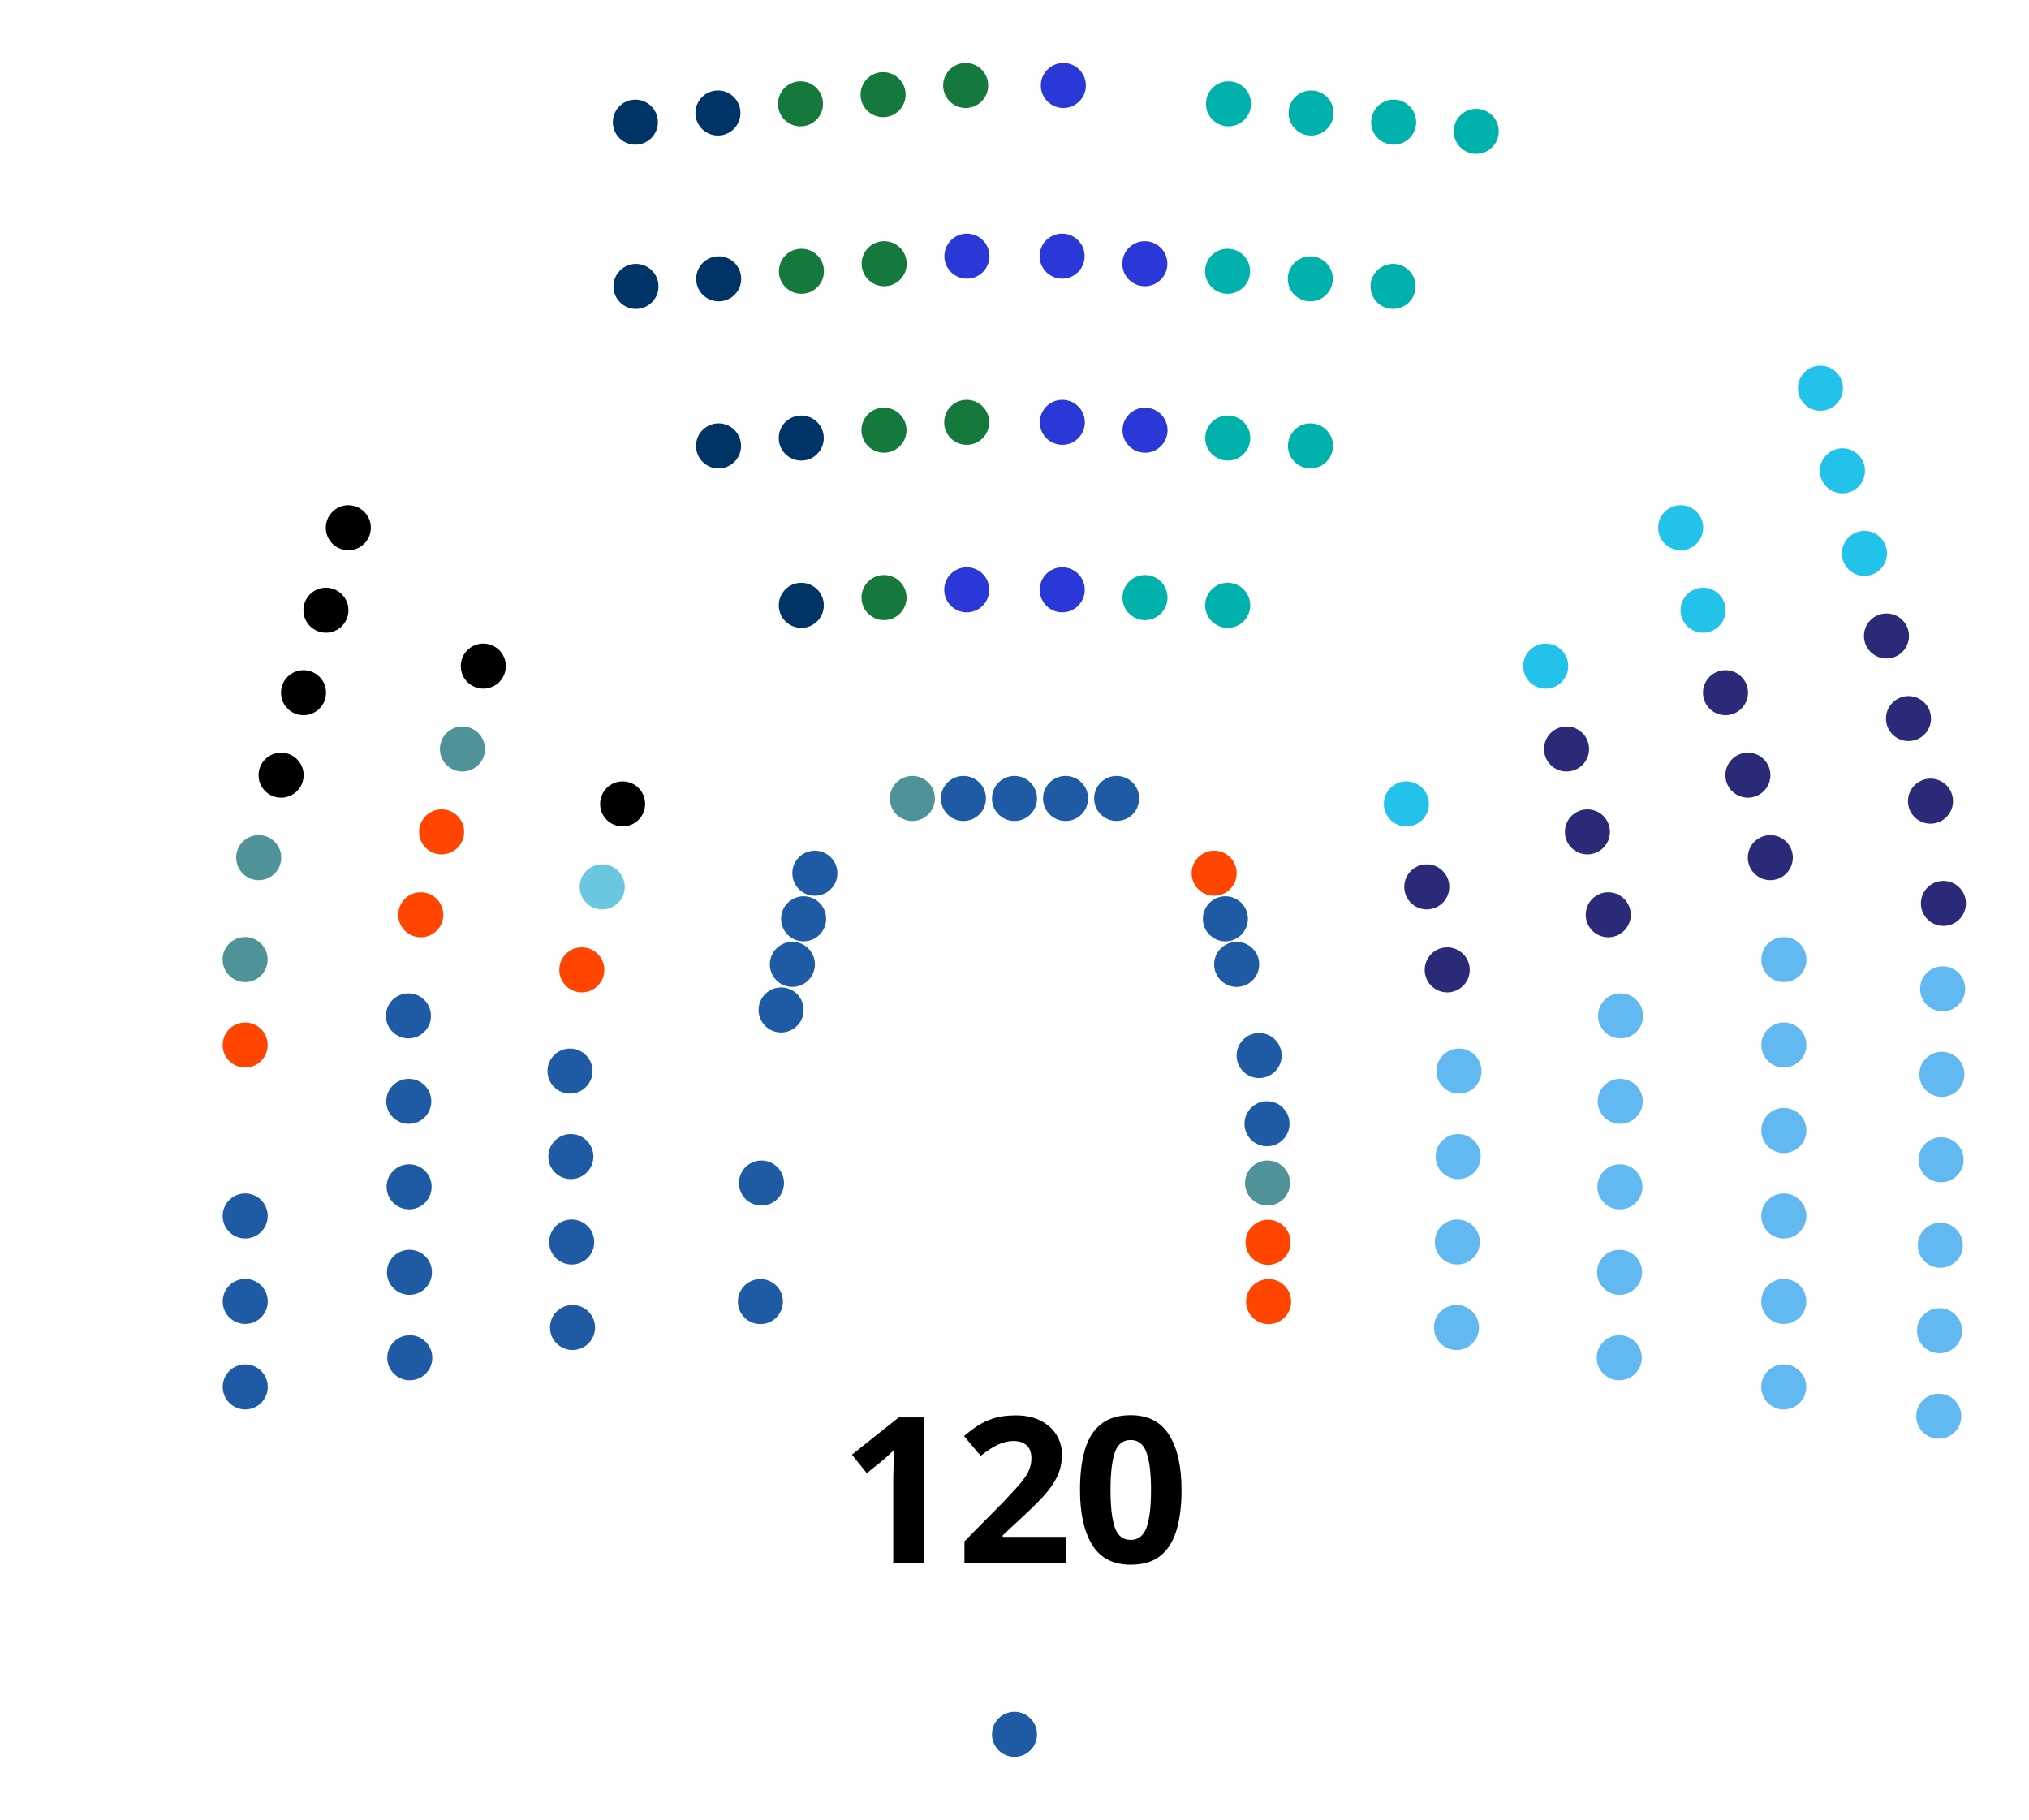
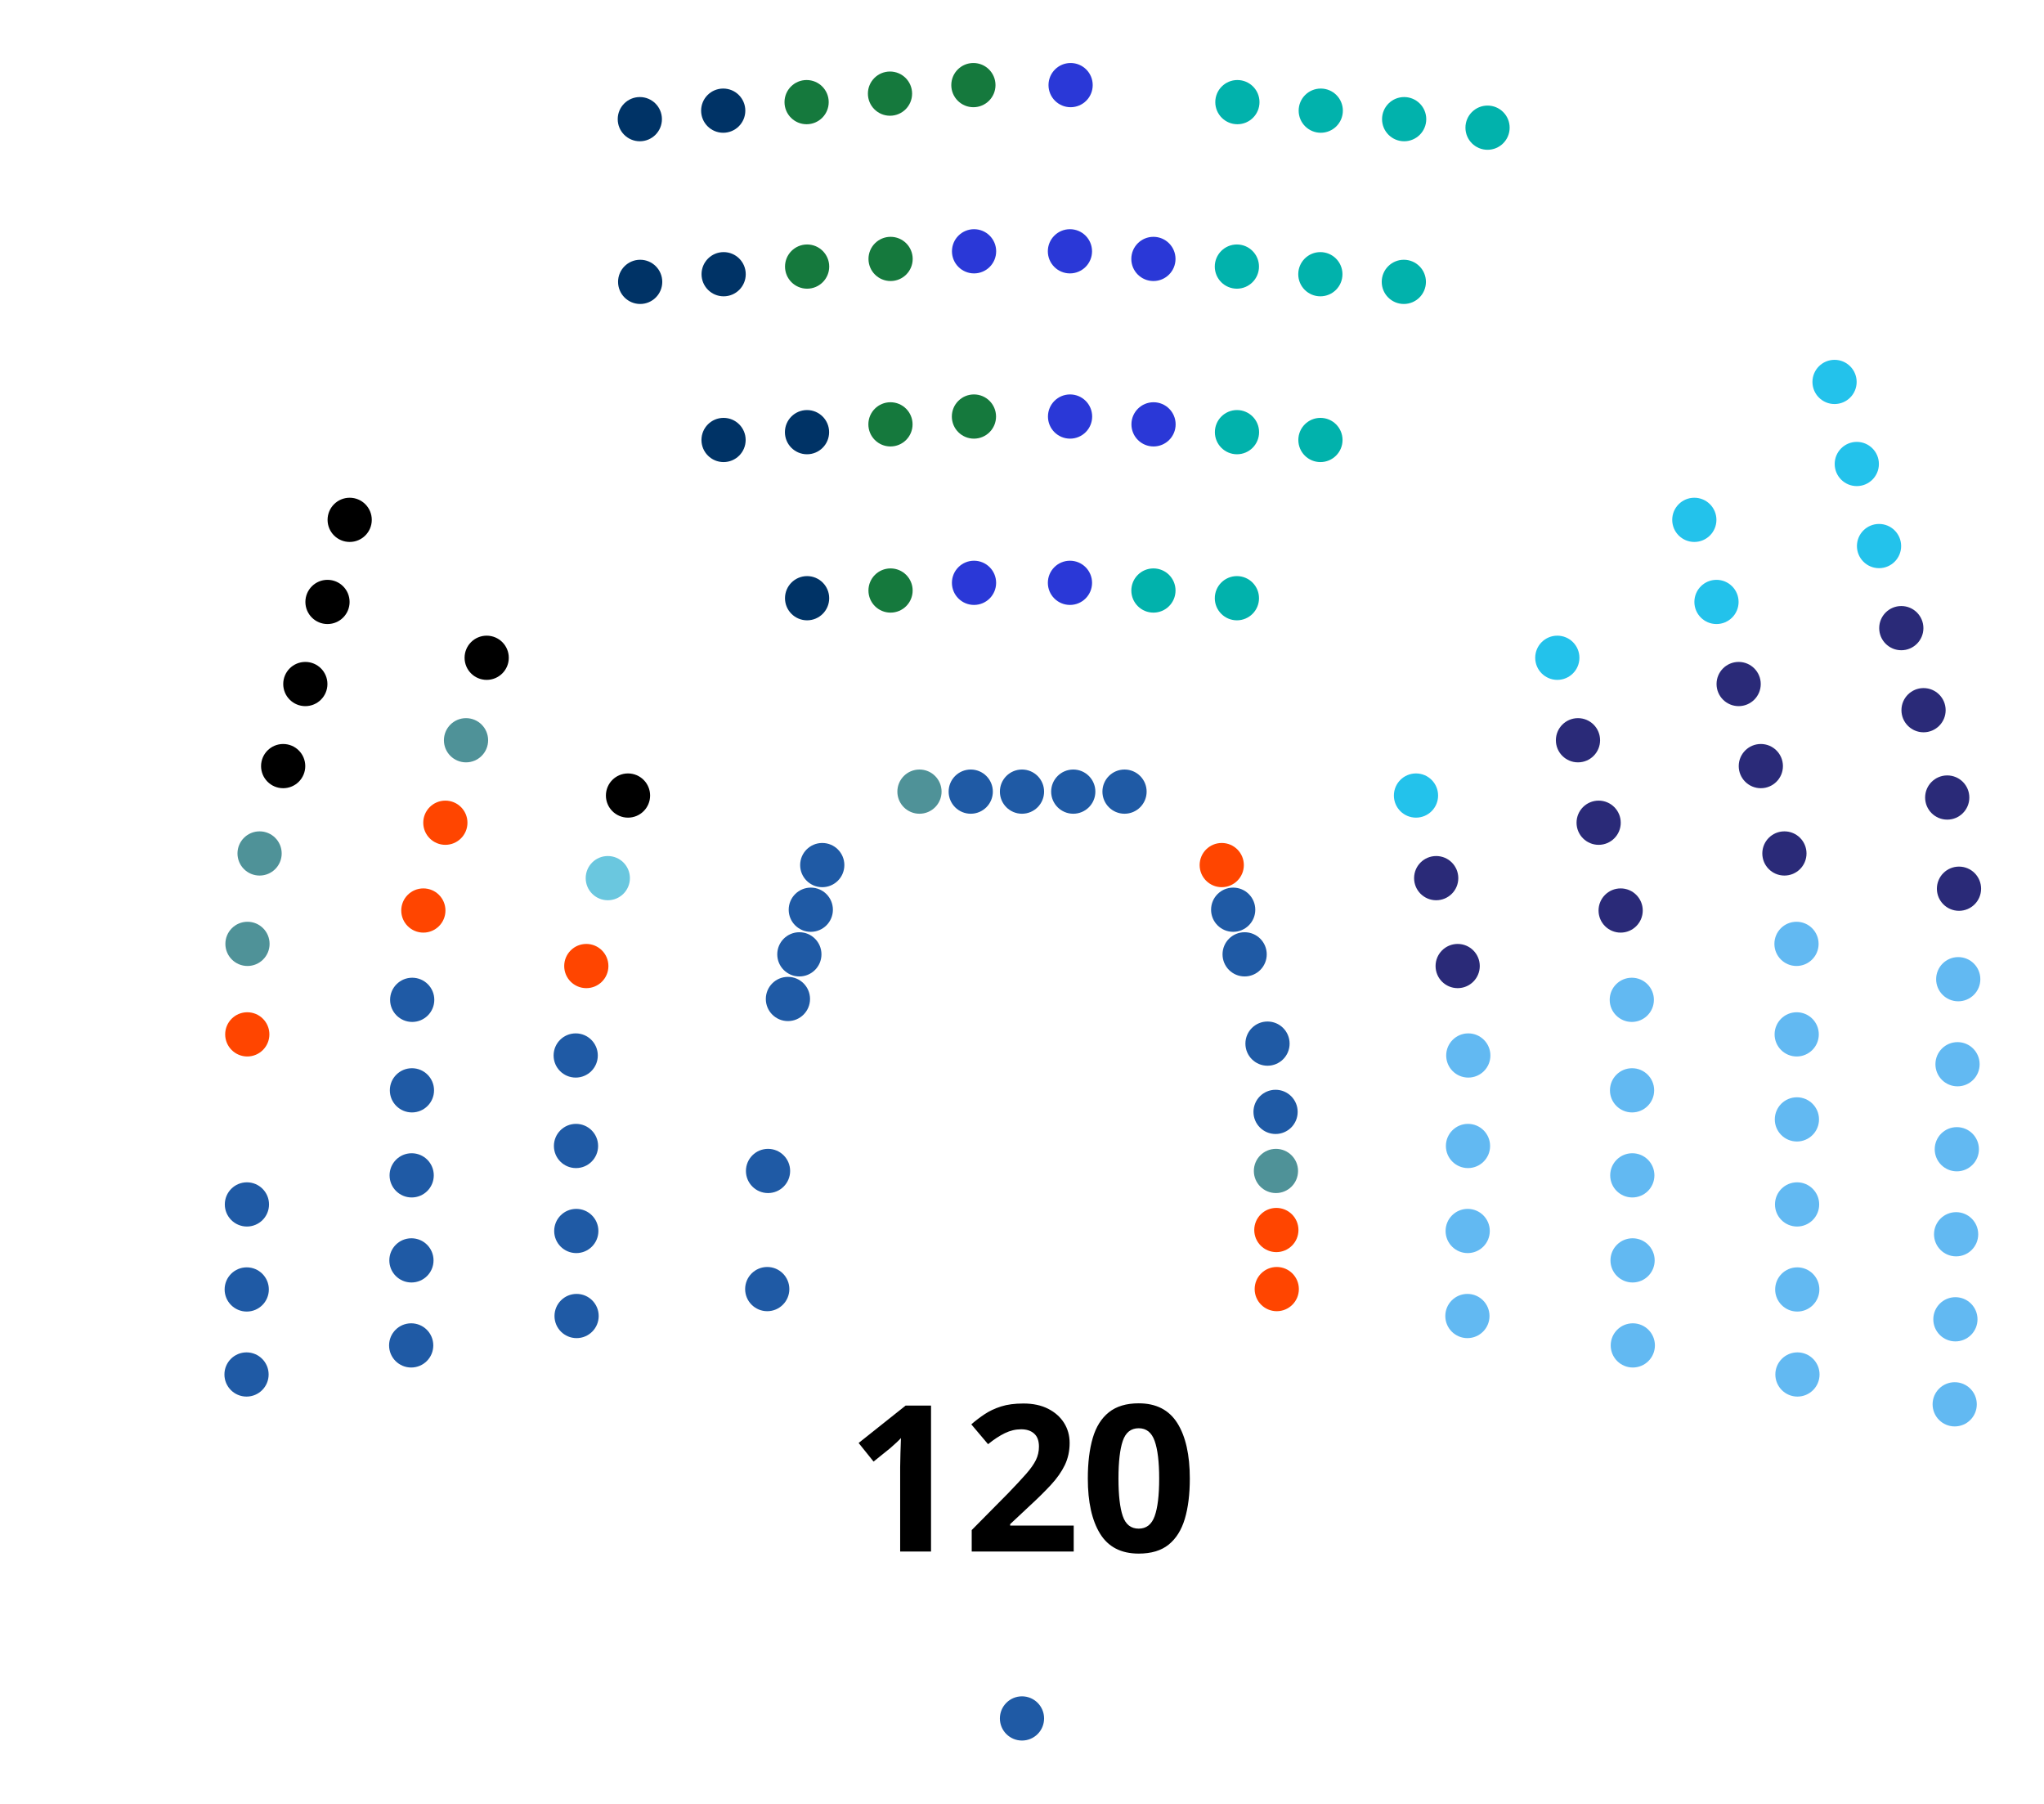
- <svg xmlns="http://www.w3.org/2000/svg" version="1.1" width="997" height="894" viewBox="0 0 997.16 894.26">
-   <text x="498.58" y="767.93" style="font-size:100px;font-weight:bold;text-align:center;text-anchor:middle;font-family:sans-serif">120</text>
+ <svg xmlns="http://www.w3.org/2000/svg" version="1.1" width="1010" height="891" viewBox="0 0 1009.85 890.79">
+   <text x="504.92" y="766.35" style="font-size:101px;font-weight:bold;text-align:center;text-anchor:middle;font-family:sans-serif">120</text>
  <g style="fill:#1f5aa5" id="Likud">
-     <circle cx="281.34" cy="652.35" r="11.07" />
-     <circle cx="280.93" cy="610.35" r="11.07" />
-     <circle cx="280.52" cy="568.35" r="11.07" />
-     <circle cx="280.11" cy="526.35" r="11.07" />
-     <circle cx="201.34" cy="667.22" r="11.07" />
-     <circle cx="201.18" cy="625.22" r="11.07" />
-     <circle cx="201.02" cy="583.22" r="11.07" />
-     <circle cx="200.86" cy="541.22" r="11.07" />
-     <circle cx="200.69" cy="499.22" r="11.07" />
-     <circle cx="120.48" cy="681.54" r="11.07" />
-     <circle cx="120.47" cy="639.54" r="11.07" />
-     <circle cx="120.45" cy="597.54" r="11.07" />
-     <circle cx="373.69" cy="639.62" r="11.07" />
-     <circle cx="374.21" cy="581.36" r="11.07" />
-     <circle cx="383.87" cy="496.31" r="11.07" />
-     <circle cx="389.40" cy="473.91" r="11.07" />
-     <circle cx="394.92" cy="451.51" r="11.07" />
-     <circle cx="400.45" cy="429.11" r="11.07" />
-     <circle cx="622.69" cy="552.23" r="11.07" />
-     <circle cx="618.82" cy="518.71" r="11.07" />
-     <circle cx="607.77" cy="473.91" r="11.07" />
-     <circle cx="602.24" cy="451.51" r="11.07" />
-     <circle cx="473.48" cy="392.36" r="11.07" />
-     <circle cx="498.58" cy="392.36" r="11.07" />
-     <circle cx="523.68" cy="392.36" r="11.07" />
-     <circle cx="548.78" cy="392.36" r="11.07" />
-     <circle cx="498.58" cy="852.26" r="11.07" />
+     <circle cx="284.87" cy="650.01" r="10.92" />
+     <circle cx="284.72" cy="608.01" r="10.92" />
+     <circle cx="284.58" cy="566.02" r="10.92" />
+     <circle cx="284.43" cy="521.32" r="10.92" />
+     <circle cx="203.15" cy="664.53" r="10.92" />
+     <circle cx="203.27" cy="622.53" r="10.92" />
+     <circle cx="203.39" cy="580.53" r="10.92" />
+     <circle cx="203.52" cy="538.53" r="10.92" />
+     <circle cx="203.65" cy="493.83" r="10.92" />
+     <circle cx="121.80" cy="678.89" r="10.92" />
+     <circle cx="121.90" cy="636.89" r="10.92" />
+     <circle cx="121.99" cy="594.89" r="10.92" />
+     <circle cx="379.06" cy="636.71" r="10.92" />
+     <circle cx="379.45" cy="578.36" r="10.92" />
+     <circle cx="389.28" cy="493.41" r="10.92" />
+     <circle cx="394.93" cy="471.36" r="10.92" />
+     <circle cx="400.58" cy="449.32" r="10.92" />
+     <circle cx="406.24" cy="427.27" r="10.92" />
+     <circle cx="630.20" cy="549.18" r="10.92" />
+     <circle cx="626.22" cy="515.46" r="10.92" />
+     <circle cx="614.92" cy="471.36" r="10.92" />
+     <circle cx="609.26" cy="449.32" r="10.92" />
+     <circle cx="479.60" cy="390.99" r="10.92" />
+     <circle cx="504.92" cy="390.99" r="10.92" />
+     <circle cx="530.25" cy="390.99" r="10.92" />
+     <circle cx="555.58" cy="390.99" r="10.92" />
+     <circle cx="504.92" cy="848.79" r="10.92" />
  </g>
  <g style="fill:#62B9F2" id="Yashar">
-     <circle cx="715.82" cy="652.35" r="11.07" />
-     <circle cx="716.23" cy="610.35" r="11.07" />
-     <circle cx="716.64" cy="568.35" r="11.07" />
-     <circle cx="717.05" cy="526.35" r="11.07" />
-     <circle cx="795.82" cy="667.22" r="11.07" />
-     <circle cx="795.98" cy="625.22" r="11.07" />
-     <circle cx="796.15" cy="583.22" r="11.07" />
-     <circle cx="796.31" cy="541.22" r="11.07" />
-     <circle cx="796.47" cy="499.22" r="11.07" />
-     <circle cx="876.68" cy="681.54" r="11.07" />
-     <circle cx="876.70" cy="639.54" r="11.07" />
-     <circle cx="876.71" cy="597.54" r="11.07" />
-     <circle cx="876.72" cy="555.54" r="11.07" />
-     <circle cx="876.74" cy="513.54" r="11.07" />
-     <circle cx="876.75" cy="471.54" r="11.07" />
-     <circle cx="952.88" cy="695.93" r="11.07" />
-     <circle cx="953.26" cy="653.93" r="11.07" />
-     <circle cx="953.64" cy="611.93" r="11.07" />
-     <circle cx="954.02" cy="569.93" r="11.07" />
-     <circle cx="954.40" cy="527.94" r="11.07" />
-     <circle cx="954.78" cy="485.94" r="11.07" />
+     <circle cx="724.98" cy="650.01" r="10.92" />
+     <circle cx="725.12" cy="608.01" r="10.92" />
+     <circle cx="725.27" cy="566.02" r="10.92" />
+     <circle cx="725.42" cy="521.32" r="10.92" />
+     <circle cx="806.70" cy="664.53" r="10.92" />
+     <circle cx="806.58" cy="622.53" r="10.92" />
+     <circle cx="806.45" cy="580.53" r="10.92" />
+     <circle cx="806.33" cy="538.53" r="10.92" />
+     <circle cx="806.20" cy="493.83" r="10.92" />
+     <circle cx="888.04" cy="678.89" r="10.92" />
+     <circle cx="887.95" cy="636.89" r="10.92" />
+     <circle cx="887.86" cy="594.89" r="10.92" />
+     <circle cx="887.77" cy="552.89" r="10.92" />
+     <circle cx="887.67" cy="510.89" r="10.92" />
+     <circle cx="887.57" cy="466.19" r="10.92" />
+     <circle cx="965.73" cy="693.63" r="10.92" />
+     <circle cx="966.08" cy="651.63" r="10.92" />
+     <circle cx="966.43" cy="609.63" r="10.92" />
+     <circle cx="966.78" cy="567.63" r="10.92" />
+     <circle cx="967.13" cy="525.64" r="10.92" />
+     <circle cx="967.48" cy="483.64" r="10.92" />
  </g>
  <g style="fill:#2A2A78" id="Together">
-     <circle cx="711.27" cy="476.61" r="11.07" />
-     <circle cx="701.23" cy="435.82" r="11.07" />
-     <circle cx="790.41" cy="449.53" r="11.07" />
-     <circle cx="780.17" cy="408.79" r="11.07" />
-     <circle cx="769.92" cy="368.06" r="11.07" />
-     <circle cx="870.08" cy="421.45" r="11.07" />
-     <circle cx="859.06" cy="380.92" r="11.07" />
-     <circle cx="848.04" cy="340.39" r="11.07" />
-     <circle cx="955.16" cy="443.94" r="11.07" />
-     <circle cx="948.81" cy="393.69" r="11.07" />
-     <circle cx="937.99" cy="353.11" r="11.07" />
-     <circle cx="927.17" cy="312.52" r="11.07" />
+     <circle cx="720.17" cy="477.14" r="10.92" />
+     <circle cx="709.56" cy="433.72" r="10.92" />
+     <circle cx="800.69" cy="449.71" r="10.92" />
+     <circle cx="789.82" cy="406.35" r="10.92" />
+     <circle cx="779.61" cy="365.61" r="10.92" />
+     <circle cx="881.60" cy="421.53" r="10.92" />
+     <circle cx="869.95" cy="378.38" r="10.92" />
+     <circle cx="858.99" cy="337.84" r="10.92" />
+     <circle cx="967.85" cy="438.94" r="10.92" />
+     <circle cx="962.04" cy="393.90" r="10.92" />
+     <circle cx="950.34" cy="350.76" r="10.92" />
+     <circle cx="939.35" cy="310.23" r="10.92" />
  </g>
  <g style="fill:#01B2AC" id="Joint-List">
-     <circle cx="562.71" cy="293.65" r="11.07" />
-     <circle cx="603.37" cy="297.46" r="11.07" />
-     <circle cx="603.40" cy="215.26" r="11.07" />
-     <circle cx="644.05" cy="219.12" r="11.07" />
-     <circle cx="603.31" cy="133.30" r="11.07" />
-     <circle cx="643.98" cy="137.02" r="11.07" />
-     <circle cx="684.65" cy="140.74" r="11.07" />
-     <circle cx="603.76" cy="51.02" r="11.07" />
-     <circle cx="644.35" cy="55.53" r="11.07" />
-     <circle cx="684.94" cy="60.03" r="11.07" />
-     <circle cx="725.53" cy="64.54" r="11.07" />
+     <circle cx="569.86" cy="291.65" r="10.92" />
+     <circle cx="611.10" cy="295.45" r="10.92" />
+     <circle cx="611.14" cy="213.43" r="10.92" />
+     <circle cx="652.37" cy="217.29" r="10.92" />
+     <circle cx="611.09" cy="131.64" r="10.92" />
+     <circle cx="652.33" cy="135.41" r="10.92" />
+     <circle cx="693.57" cy="139.19" r="10.92" />
+     <circle cx="611.34" cy="50.41" r="10.92" />
+     <circle cx="652.53" cy="54.62" r="10.92" />
+     <circle cx="693.73" cy="58.82" r="10.92" />
+     <circle cx="734.93" cy="63.03" r="10.92" />
  </g>
  <g style="fill:#15793D" id="Raam">
-     <circle cx="434.45" cy="293.65" r="11.07" />
-     <circle cx="434.42" cy="211.39" r="11.07" />
-     <circle cx="475.08" cy="207.53" r="11.07" />
-     <circle cx="393.85" cy="133.30" r="11.07" />
-     <circle cx="434.52" cy="129.59" r="11.07" />
-     <circle cx="393.40" cy="51.02" r="11.07" />
-     <circle cx="433.99" cy="46.51" r="11.07" />
-     <circle cx="474.58" cy="42.00" r="11.07" />
+     <circle cx="439.98" cy="291.65" r="10.92" />
+     <circle cx="439.94" cy="209.57" r="10.92" />
+     <circle cx="481.18" cy="205.71" r="10.92" />
+     <circle cx="398.76" cy="131.64" r="10.92" />
+     <circle cx="440.00" cy="127.86" r="10.92" />
+     <circle cx="398.51" cy="50.41" r="10.92" />
+     <circle cx="439.71" cy="46.21" r="10.92" />
+     <circle cx="480.91" cy="42.00" r="10.92" />
  </g>
  <g style="fill:#2A38D7" id="The-Democrats">
-     <circle cx="475.11" cy="289.83" r="11.07" />
-     <circle cx="522.05" cy="289.83" r="11.07" />
-     <circle cx="522.09" cy="207.53" r="11.07" />
-     <circle cx="562.74" cy="211.39" r="11.07" />
-     <circle cx="475.19" cy="125.87" r="11.07" />
-     <circle cx="521.98" cy="125.87" r="11.07" />
-     <circle cx="562.64" cy="129.59" r="11.07" />
-     <circle cx="522.59" cy="42.00" r="11.07" />
+     <circle cx="481.22" cy="287.85" r="10.92" />
+     <circle cx="528.62" cy="287.85" r="10.92" />
+     <circle cx="528.67" cy="205.71" r="10.92" />
+     <circle cx="569.91" cy="209.57" r="10.92" />
+     <circle cx="481.24" cy="124.09" r="10.92" />
+     <circle cx="528.61" cy="124.09" r="10.92" />
+     <circle cx="569.85" cy="127.86" r="10.92" />
+     <circle cx="528.94" cy="42.00" r="10.92" />
  </g>
  <g style="fill:#23C2EB" id="Yisrael-Beiteinu">
-     <circle cx="691.19" cy="395.04" r="11.07" />
-     <circle cx="759.67" cy="327.33" r="11.07" />
-     <circle cx="837.03" cy="299.86" r="11.07" />
-     <circle cx="826.01" cy="259.33" r="11.07" />
-     <circle cx="916.35" cy="271.94" r="11.07" />
-     <circle cx="905.53" cy="231.36" r="11.07" />
-     <circle cx="894.71" cy="190.78" r="11.07" />
+     <circle cx="699.58" cy="392.92" r="10.92" />
+     <circle cx="769.40" cy="324.87" r="10.92" />
+     <circle cx="848.04" cy="297.29" r="10.92" />
+     <circle cx="837.09" cy="256.74" r="10.92" />
+     <circle cx="928.35" cy="269.69" r="10.92" />
+     <circle cx="917.36" cy="229.15" r="10.92" />
+     <circle cx="906.37" cy="188.62" r="10.92" />
  </g>
  <g style="fill:#FF4500" id="Otzma-Yehudit">
-     <circle cx="285.90" cy="476.61" r="11.07" />
-     <circle cx="206.75" cy="449.53" r="11.07" />
-     <circle cx="217.00" cy="408.79" r="11.07" />
-     <circle cx="120.43" cy="513.54" r="11.07" />
-     <circle cx="623.47" cy="639.62" r="11.07" />
-     <circle cx="623.21" cy="610.49" r="11.07" />
-     <circle cx="596.72" cy="429.11" r="11.07" />
+     <circle cx="289.67" cy="477.14" r="10.92" />
+     <circle cx="209.16" cy="449.71" r="10.92" />
+     <circle cx="220.03" cy="406.35" r="10.92" />
+     <circle cx="122.17" cy="510.89" r="10.92" />
+     <circle cx="630.79" cy="636.71" r="10.92" />
+     <circle cx="630.59" cy="607.53" r="10.92" />
+     <circle cx="603.61" cy="427.27" r="10.92" />
  </g>
  <g style="fill:#003366" id="United-Torah-Judaism">
-     <circle cx="393.79" cy="297.46" r="11.07" />
-     <circle cx="353.11" cy="219.12" r="11.07" />
-     <circle cx="393.77" cy="215.26" r="11.07" />
-     <circle cx="312.52" cy="140.74" r="11.07" />
-     <circle cx="353.18" cy="137.02" r="11.07" />
-     <circle cx="312.23" cy="60.03" r="11.07" />
-     <circle cx="352.81" cy="55.53" r="11.07" />
+     <circle cx="398.75" cy="295.45" r="10.92" />
+     <circle cx="357.48" cy="217.29" r="10.92" />
+     <circle cx="398.71" cy="213.43" r="10.92" />
+     <circle cx="316.28" cy="139.19" r="10.92" />
+     <circle cx="357.52" cy="135.41" r="10.92" />
+     <circle cx="316.11" cy="58.82" r="10.92" />
+     <circle cx="357.31" cy="54.62" r="10.92" />
  </g>
  <g style="fill:#000000" id="Shas">
-     <circle cx="305.97" cy="395.04" r="11.07" />
-     <circle cx="237.49" cy="327.33" r="11.07" />
-     <circle cx="138.10" cy="380.92" r="11.07" />
-     <circle cx="149.12" cy="340.39" r="11.07" />
-     <circle cx="160.14" cy="299.86" r="11.07" />
-     <circle cx="171.15" cy="259.33" r="11.07" />
+     <circle cx="310.27" cy="392.92" r="10.92" />
+     <circle cx="240.45" cy="324.87" r="10.92" />
+     <circle cx="139.90" cy="378.38" r="10.92" />
+     <circle cx="150.85" cy="337.84" r="10.92" />
+     <circle cx="161.80" cy="297.29" r="10.92" />
+     <circle cx="172.76" cy="256.74" r="10.92" />
  </g>
  <g style="fill:#4F9298" id="Religious-Zionist-Party">
-     <circle cx="227.24" cy="368.06" r="11.07" />
-     <circle cx="120.41" cy="471.54" r="11.07" />
-     <circle cx="127.09" cy="421.45" r="11.07" />
-     <circle cx="622.95" cy="581.36" r="11.07" />
-     <circle cx="448.38" cy="392.36" r="11.07" />
+     <circle cx="230.24" cy="365.61" r="10.92" />
+     <circle cx="122.27" cy="466.19" r="10.92" />
+     <circle cx="128.25" cy="421.53" r="10.92" />
+     <circle cx="630.39" cy="578.36" r="10.92" />
+     <circle cx="454.27" cy="390.99" r="10.92" />
  </g>
  <g style="fill:#6AC7DF" id="Zehut">
-     <circle cx="295.94" cy="435.82" r="11.07" />
+     <circle cx="300.29" cy="433.72" r="10.92" />
  </g>
</svg>
